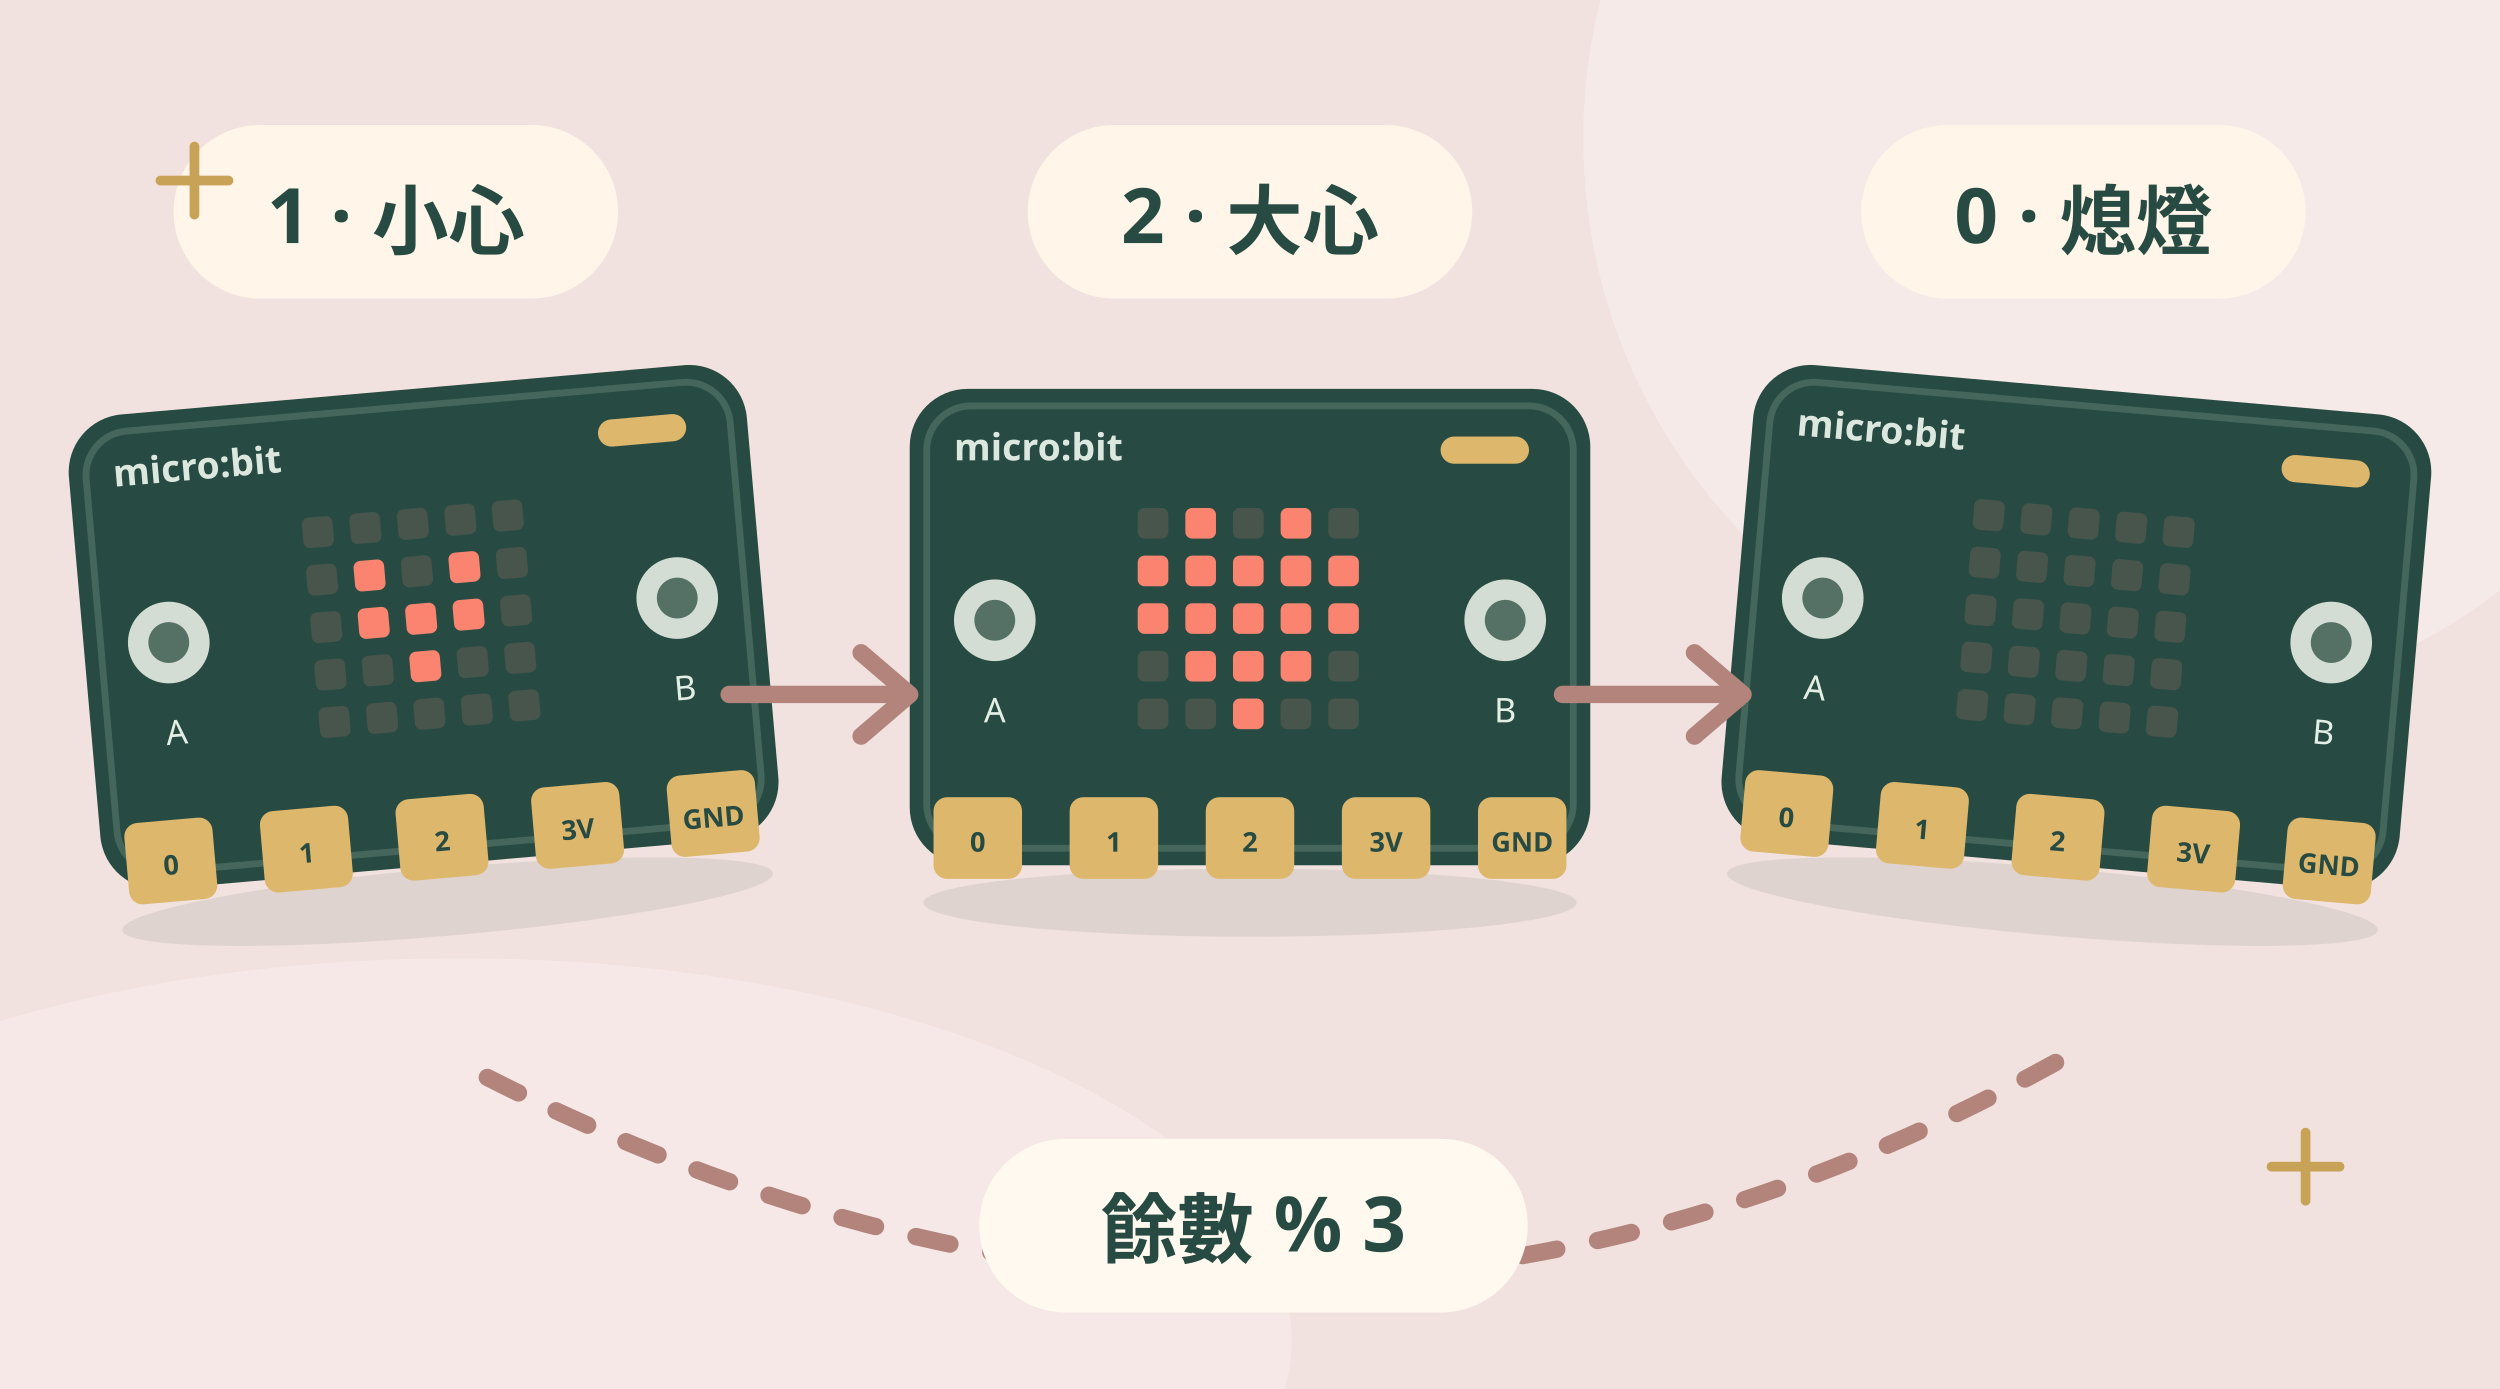
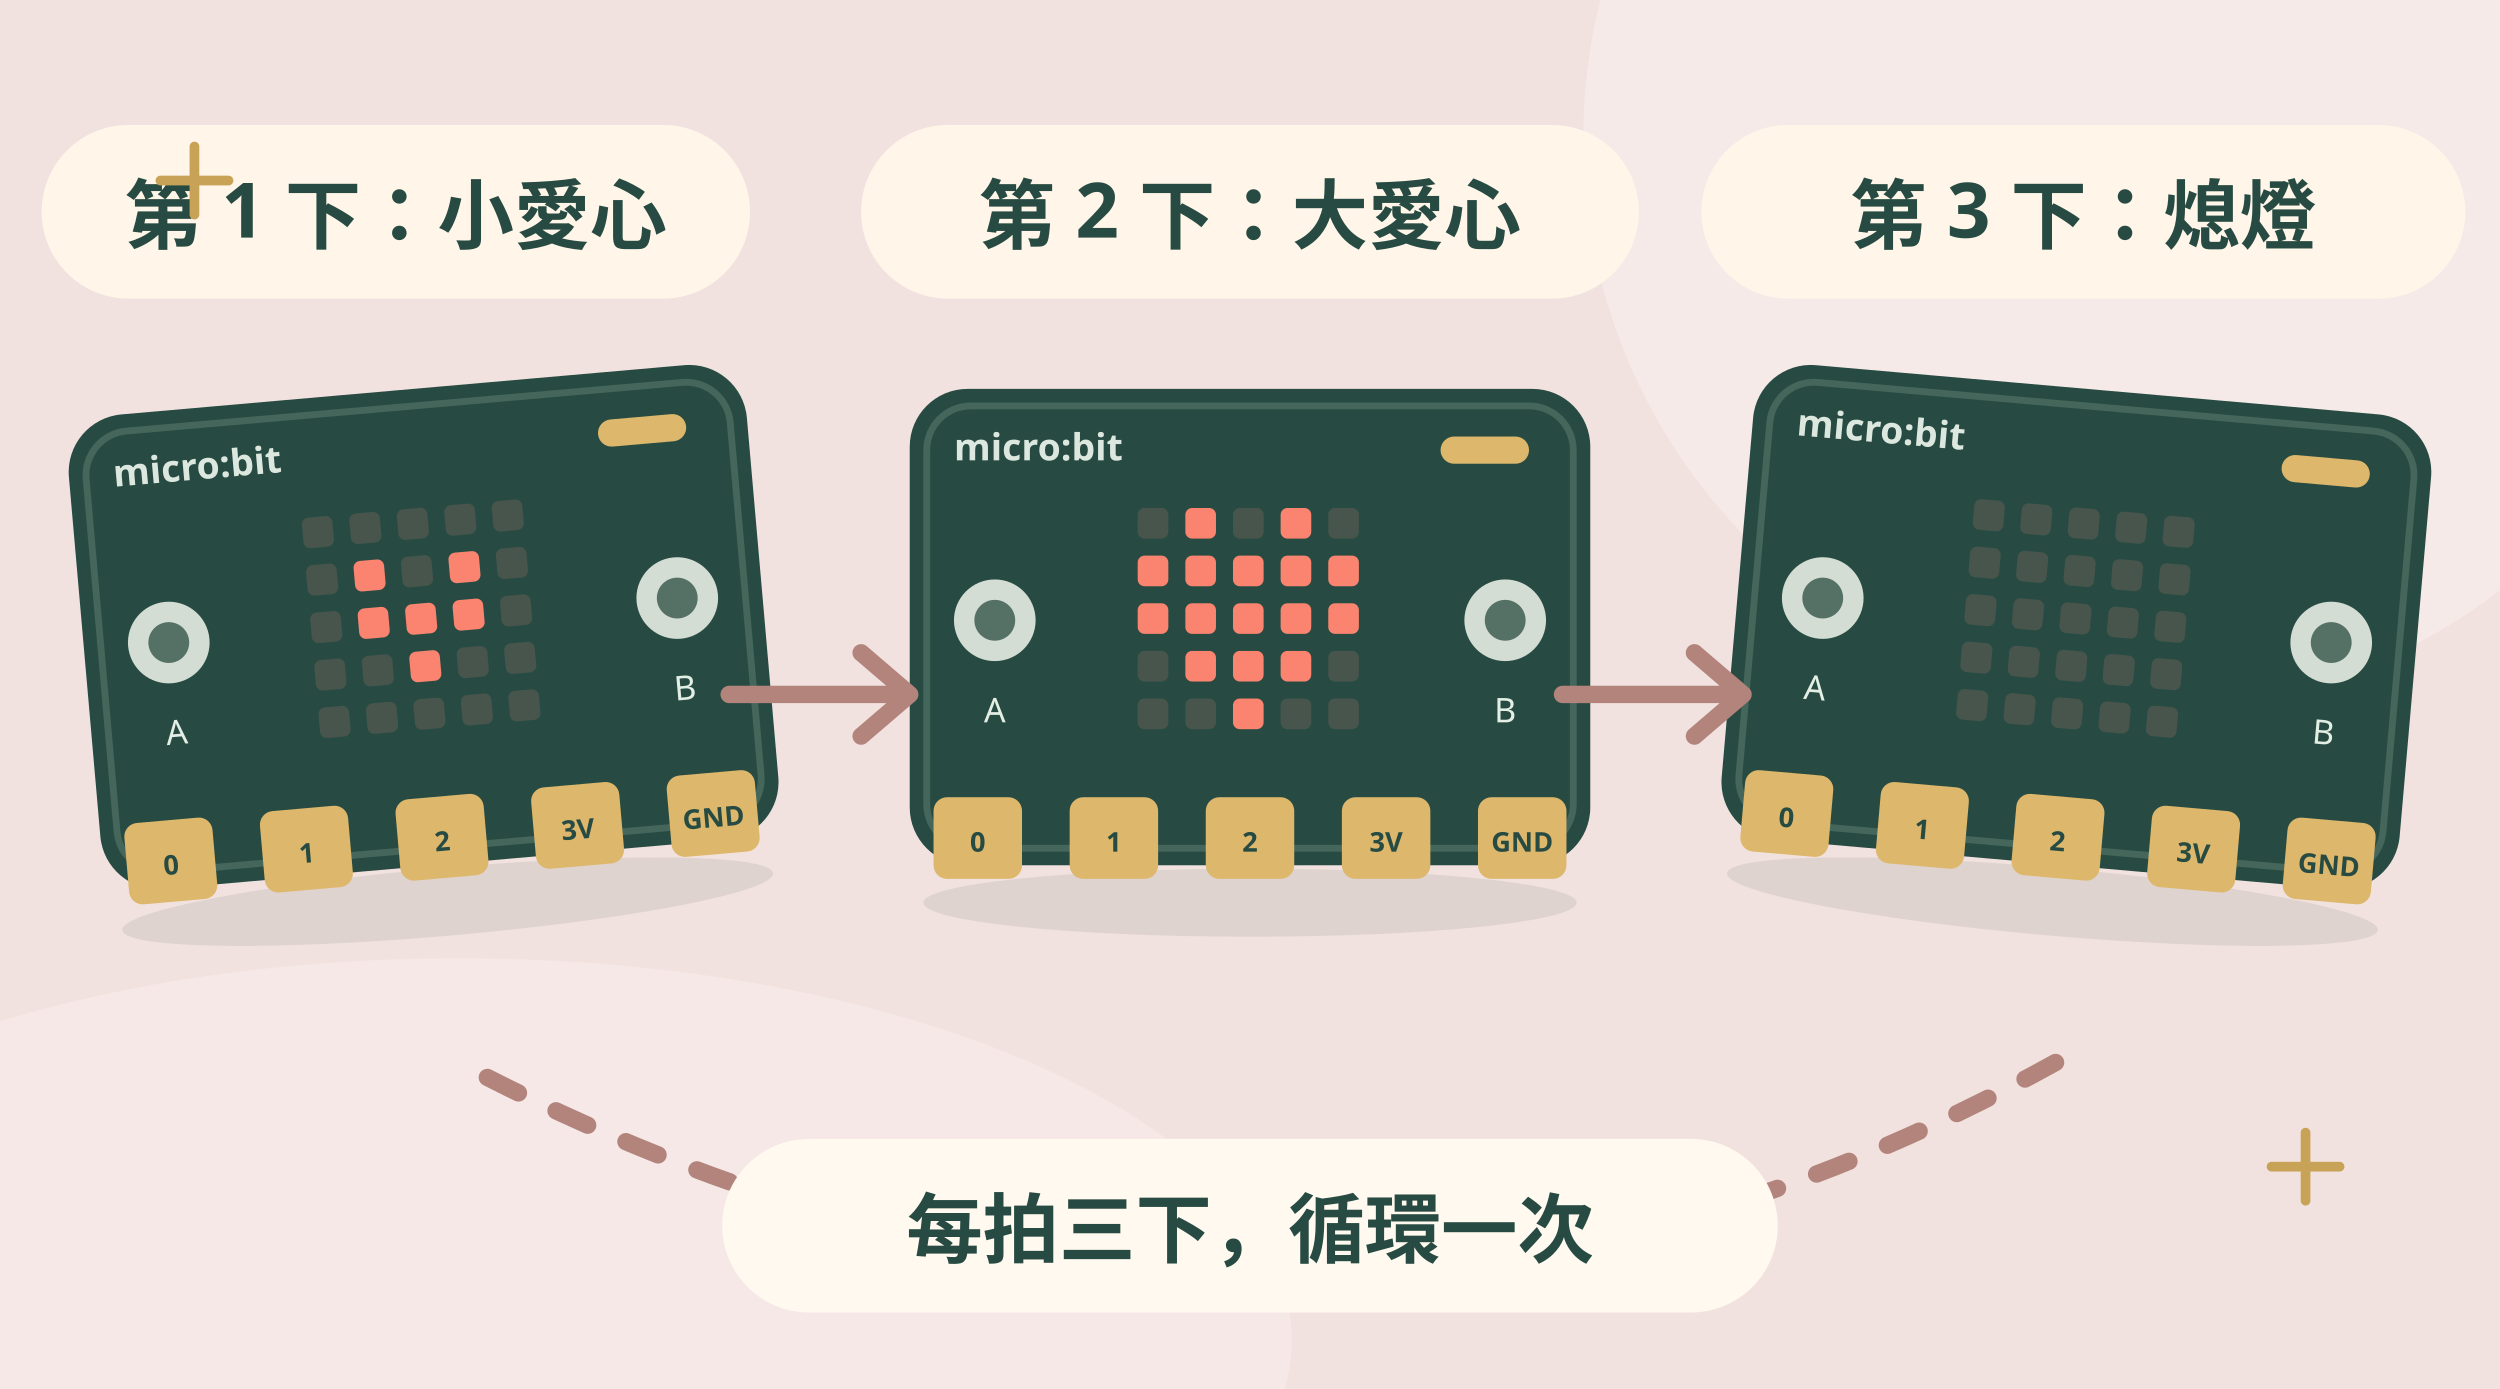
<svg xmlns="http://www.w3.org/2000/svg" width="360" height="200" viewBox="0 0 360 200" role="img" aria-labelledby="title">
  <g font-family="Segoe UI, Microsoft JhengHei, sans-serif">
    <rect width="360" height="200" fill="#f2e2df" />
    <circle cx="310" cy="20" r="82" fill="white" opacity=".28" />
    <ellipse cx="66" cy="193" rx="120" ry="55" fill="white" opacity=".22" />
    <g transform="translate(12 56) rotate(-5 49 34.3) scale(0.49)">
      <ellipse cx="100" cy="151" rx="96" ry="10" fill="#274b42" opacity=".10" />
      <rect x="0" y="0" width="200" height="140" rx="17" fill="#274b42" />
      <rect x="5" y="5" width="190" height="130" rx="13" fill="none" stroke="#45665b" stroke-width="2" />
      <text x="13" y="21" font-size="11" fill="#dce8df" font-weight="600">micro:bit</text>
      <rect x="156" y="14" width="26" height="8" rx="4" fill="#ddb76b" />
      <rect x="67" y="35" width="9" height="9" rx="2" fill="#48554d" />
      <rect x="81" y="35" width="9" height="9" rx="2" fill="#48554d" />
      <rect x="95" y="35" width="9" height="9" rx="2" fill="#48554d" />
      <rect x="109" y="35" width="9" height="9" rx="2" fill="#48554d" />
      <rect x="123" y="35" width="9" height="9" rx="2" fill="#48554d" />
      <rect x="67" y="49" width="9" height="9" rx="2" fill="#48554d" />
      <rect x="81" y="49" width="9" height="9" rx="2" fill="#fa846f" />
      <rect x="95" y="49" width="9" height="9" rx="2" fill="#48554d" />
      <rect x="109" y="49" width="9" height="9" rx="2" fill="#fa846f" />
      <rect x="123" y="49" width="9" height="9" rx="2" fill="#48554d" />
      <rect x="67" y="63" width="9" height="9" rx="2" fill="#48554d" />
      <rect x="81" y="63" width="9" height="9" rx="2" fill="#fa846f" />
      <rect x="95" y="63" width="9" height="9" rx="2" fill="#fa846f" />
      <rect x="109" y="63" width="9" height="9" rx="2" fill="#fa846f" />
      <rect x="123" y="63" width="9" height="9" rx="2" fill="#48554d" />
      <rect x="67" y="77" width="9" height="9" rx="2" fill="#48554d" />
      <rect x="81" y="77" width="9" height="9" rx="2" fill="#48554d" />
      <rect x="95" y="77" width="9" height="9" rx="2" fill="#fa846f" />
      <rect x="109" y="77" width="9" height="9" rx="2" fill="#48554d" />
      <rect x="123" y="77" width="9" height="9" rx="2" fill="#48554d" />
      <rect x="67" y="91" width="9" height="9" rx="2" fill="#48554d" />
      <rect x="81" y="91" width="9" height="9" rx="2" fill="#48554d" />
      <rect x="95" y="91" width="9" height="9" rx="2" fill="#48554d" />
      <rect x="109" y="91" width="9" height="9" rx="2" fill="#48554d" />
      <rect x="123" y="91" width="9" height="9" rx="2" fill="#48554d" />
      <circle cx="25" cy="68" r="12" fill="#d3ddd4" />
      <circle cx="25" cy="68" r="6" fill="#557065" />
      <circle cx="175" cy="68" r="12" fill="#d3ddd4" />
      <circle cx="175" cy="68" r="6" fill="#557065" />
      <text x="25" y="98" font-size="10" fill="#e3eee5" text-anchor="middle">A</text>
      <text x="175" y="98" font-size="10" fill="#e3eee5" text-anchor="middle">B</text>
      <rect x="7" y="120" width="26" height="24" rx="4" fill="#ddb76b" />
      <text x="20" y="136" font-size="8" fill="#274b42" text-anchor="middle" font-weight="700">0</text>
      <rect x="47" y="120" width="26" height="24" rx="4" fill="#ddb76b" />
      <text x="60" y="136" font-size="8" fill="#274b42" text-anchor="middle" font-weight="700">1</text>
      <rect x="87" y="120" width="26" height="24" rx="4" fill="#ddb76b" />
      <text x="100" y="136" font-size="8" fill="#274b42" text-anchor="middle" font-weight="700">2</text>
      <rect x="127" y="120" width="26" height="24" rx="4" fill="#ddb76b" />
      <text x="140" y="136" font-size="8" fill="#274b42" text-anchor="middle" font-weight="700">3V</text>
      <rect x="167" y="120" width="26" height="24" rx="4" fill="#ddb76b" />
      <text x="180" y="136" font-size="8" fill="#274b42" text-anchor="middle" font-weight="700">GND</text>
    </g>
    <g transform="translate(131 56) rotate(0 49 34.3) scale(0.49)">
      <ellipse cx="100" cy="151" rx="96" ry="10" fill="#274b42" opacity=".10" />
      <rect x="0" y="0" width="200" height="140" rx="17" fill="#274b42" />
      <rect x="5" y="5" width="190" height="130" rx="13" fill="none" stroke="#45665b" stroke-width="2" />
      <text x="13" y="21" font-size="11" fill="#dce8df" font-weight="600">micro:bit</text>
      <rect x="156" y="14" width="26" height="8" rx="4" fill="#ddb76b" />
      <rect x="67" y="35" width="9" height="9" rx="2" fill="#48554d" />
      <rect x="81" y="35" width="9" height="9" rx="2" fill="#fa846f" />
      <rect x="95" y="35" width="9" height="9" rx="2" fill="#48554d" />
      <rect x="109" y="35" width="9" height="9" rx="2" fill="#fa846f" />
      <rect x="123" y="35" width="9" height="9" rx="2" fill="#48554d" />
      <rect x="67" y="49" width="9" height="9" rx="2" fill="#fa846f" />
      <rect x="81" y="49" width="9" height="9" rx="2" fill="#fa846f" />
      <rect x="95" y="49" width="9" height="9" rx="2" fill="#fa846f" />
      <rect x="109" y="49" width="9" height="9" rx="2" fill="#fa846f" />
      <rect x="123" y="49" width="9" height="9" rx="2" fill="#fa846f" />
      <rect x="67" y="63" width="9" height="9" rx="2" fill="#fa846f" />
      <rect x="81" y="63" width="9" height="9" rx="2" fill="#fa846f" />
      <rect x="95" y="63" width="9" height="9" rx="2" fill="#fa846f" />
      <rect x="109" y="63" width="9" height="9" rx="2" fill="#fa846f" />
      <rect x="123" y="63" width="9" height="9" rx="2" fill="#fa846f" />
      <rect x="67" y="77" width="9" height="9" rx="2" fill="#48554d" />
      <rect x="81" y="77" width="9" height="9" rx="2" fill="#fa846f" />
      <rect x="95" y="77" width="9" height="9" rx="2" fill="#fa846f" />
      <rect x="109" y="77" width="9" height="9" rx="2" fill="#fa846f" />
      <rect x="123" y="77" width="9" height="9" rx="2" fill="#48554d" />
      <rect x="67" y="91" width="9" height="9" rx="2" fill="#48554d" />
      <rect x="81" y="91" width="9" height="9" rx="2" fill="#48554d" />
      <rect x="95" y="91" width="9" height="9" rx="2" fill="#fa846f" />
      <rect x="109" y="91" width="9" height="9" rx="2" fill="#48554d" />
      <rect x="123" y="91" width="9" height="9" rx="2" fill="#48554d" />
      <circle cx="25" cy="68" r="12" fill="#d3ddd4" />
      <circle cx="25" cy="68" r="6" fill="#557065" />
      <circle cx="175" cy="68" r="12" fill="#d3ddd4" />
      <circle cx="175" cy="68" r="6" fill="#557065" />
      <text x="25" y="98" font-size="10" fill="#e3eee5" text-anchor="middle">A</text>
      <text x="175" y="98" font-size="10" fill="#e3eee5" text-anchor="middle">B</text>
      <rect x="7" y="120" width="26" height="24" rx="4" fill="#ddb76b" />
      <text x="20" y="136" font-size="8" fill="#274b42" text-anchor="middle" font-weight="700">0</text>
      <rect x="47" y="120" width="26" height="24" rx="4" fill="#ddb76b" />
      <text x="60" y="136" font-size="8" fill="#274b42" text-anchor="middle" font-weight="700">1</text>
      <rect x="87" y="120" width="26" height="24" rx="4" fill="#ddb76b" />
      <text x="100" y="136" font-size="8" fill="#274b42" text-anchor="middle" font-weight="700">2</text>
      <rect x="127" y="120" width="26" height="24" rx="4" fill="#ddb76b" />
      <text x="140" y="136" font-size="8" fill="#274b42" text-anchor="middle" font-weight="700">3V</text>
      <rect x="167" y="120" width="26" height="24" rx="4" fill="#ddb76b" />
      <text x="180" y="136" font-size="8" fill="#274b42" text-anchor="middle" font-weight="700">GND</text>
    </g>
    <g transform="translate(250 56) rotate(5 49 34.3) scale(0.49)">
      <ellipse cx="100" cy="151" rx="96" ry="10" fill="#274b42" opacity=".10" />
      <rect x="0" y="0" width="200" height="140" rx="17" fill="#274b42" />
      <rect x="5" y="5" width="190" height="130" rx="13" fill="none" stroke="#45665b" stroke-width="2" />
      <text x="13" y="21" font-size="11" fill="#dce8df" font-weight="600">micro:bit</text>
      <rect x="156" y="14" width="26" height="8" rx="4" fill="#ddb76b" />
      <rect x="67" y="35" width="9" height="9" rx="2" fill="#48554d" />
      <rect x="81" y="35" width="9" height="9" rx="2" fill="#48554d" />
      <rect x="95" y="35" width="9" height="9" rx="2" fill="#48554d" />
      <rect x="109" y="35" width="9" height="9" rx="2" fill="#48554d" />
      <rect x="123" y="35" width="9" height="9" rx="2" fill="#48554d" />
      <rect x="67" y="49" width="9" height="9" rx="2" fill="#48554d" />
      <rect x="81" y="49" width="9" height="9" rx="2" fill="#48554d" />
      <rect x="95" y="49" width="9" height="9" rx="2" fill="#48554d" />
      <rect x="109" y="49" width="9" height="9" rx="2" fill="#48554d" />
      <rect x="123" y="49" width="9" height="9" rx="2" fill="#48554d" />
      <rect x="67" y="63" width="9" height="9" rx="2" fill="#48554d" />
      <rect x="81" y="63" width="9" height="9" rx="2" fill="#48554d" />
      <rect x="95" y="63" width="9" height="9" rx="2" fill="#48554d" />
      <rect x="109" y="63" width="9" height="9" rx="2" fill="#48554d" />
      <rect x="123" y="63" width="9" height="9" rx="2" fill="#48554d" />
      <rect x="67" y="77" width="9" height="9" rx="2" fill="#48554d" />
      <rect x="81" y="77" width="9" height="9" rx="2" fill="#48554d" />
      <rect x="95" y="77" width="9" height="9" rx="2" fill="#48554d" />
      <rect x="109" y="77" width="9" height="9" rx="2" fill="#48554d" />
      <rect x="123" y="77" width="9" height="9" rx="2" fill="#48554d" />
      <rect x="67" y="91" width="9" height="9" rx="2" fill="#48554d" />
      <rect x="81" y="91" width="9" height="9" rx="2" fill="#48554d" />
      <rect x="95" y="91" width="9" height="9" rx="2" fill="#48554d" />
      <rect x="109" y="91" width="9" height="9" rx="2" fill="#48554d" />
      <rect x="123" y="91" width="9" height="9" rx="2" fill="#48554d" />
      <circle cx="25" cy="68" r="12" fill="#d3ddd4" />
      <circle cx="25" cy="68" r="6" fill="#557065" />
      <circle cx="175" cy="68" r="12" fill="#d3ddd4" />
      <circle cx="175" cy="68" r="6" fill="#557065" />
      <text x="25" y="98" font-size="10" fill="#e3eee5" text-anchor="middle">A</text>
      <text x="175" y="98" font-size="10" fill="#e3eee5" text-anchor="middle">B</text>
      <rect x="7" y="120" width="26" height="24" rx="4" fill="#ddb76b" />
      <text x="20" y="136" font-size="8" fill="#274b42" text-anchor="middle" font-weight="700">0</text>
      <rect x="47" y="120" width="26" height="24" rx="4" fill="#ddb76b" />
      <text x="60" y="136" font-size="8" fill="#274b42" text-anchor="middle" font-weight="700">1</text>
      <rect x="87" y="120" width="26" height="24" rx="4" fill="#ddb76b" />
      <text x="100" y="136" font-size="8" fill="#274b42" text-anchor="middle" font-weight="700">2</text>
      <rect x="127" y="120" width="26" height="24" rx="4" fill="#ddb76b" />
      <text x="140" y="136" font-size="8" fill="#274b42" text-anchor="middle" font-weight="700">3V</text>
      <rect x="167" y="120" width="26" height="24" rx="4" fill="#ddb76b" />
      <text x="180" y="136" font-size="8" fill="#274b42" text-anchor="middle" font-weight="700">GND</text>
    </g>
    <path d="M105 100H131m-7 -6 7 6 -7 6" fill="none" stroke="#b2847c" stroke-width="2.5" stroke-linecap="round" stroke-linejoin="round" />
    <path d="M225 100H251m-7 -6 7 6 -7 6" fill="none" stroke="#b2847c" stroke-width="2.5" stroke-linecap="round" stroke-linejoin="round" />
    <path d="M296 153q-112 62-230 0" fill="none" stroke="#b2847c" stroke-width="2.5" stroke-linecap="round" stroke-linejoin="round" stroke-dasharray="5 6" />
-     <rect x="25" y="18" width="64" height="25" rx="12.5" fill="#fff5e9" />
-     <text x="57" y="35" font-size="11" fill="#274b42" text-anchor="middle" font-weight="700">1 · 小心</text>
-     <rect x="148" y="18" width="64" height="25" rx="12.5" fill="#fff5e9" />
-     <text x="180" y="35" font-size="11" fill="#274b42" text-anchor="middle" font-weight="700">2 · 大心</text>
-     <rect x="268" y="18" width="64" height="25" rx="12.5" fill="#fff5e9" />
-     <text x="300" y="35" font-size="11" fill="#274b42" text-anchor="middle" font-weight="700">0 · 熄燈</text>
-     <rect x="141" y="164" width="79" height="25" rx="12.5" fill="#fff9ef" />
-     <text x="180.5" y="181" font-size="11" fill="#274b42" text-anchor="middle" font-weight="700">餘數 % 3</text>
+     <rect x="6" y="18" width="102" height="25" rx="12.5" fill="#fff5e9" />
+     <text x="57" y="35" font-size="11" fill="#274b42" text-anchor="middle" font-weight="700">第 1 下：小愛心</text>
+     <rect x="124" y="18" width="112" height="25" rx="12.5" fill="#fff5e9" />
+     <text x="180" y="35" font-size="11" fill="#274b42" text-anchor="middle" font-weight="700">第 2 下：大愛心</text>
+     <rect x="245" y="18" width="110" height="25" rx="12.5" fill="#fff5e9" />
+     <text x="300" y="35" font-size="11" fill="#274b42" text-anchor="middle" font-weight="700">第 3 下：熄燈</text>
+     <rect x="104" y="164" width="152" height="25" rx="12.5" fill="#fff9ef" />
+     <text x="180" y="181" font-size="11" fill="#274b42" text-anchor="middle" font-weight="700">每拍三下，循環一次</text>
    <g transform="translate(28 26) scale(0.7)">
      <path d="M0 -7V7M-7 0H7" fill="none" stroke="#c8a256" stroke-width="2" stroke-linecap="round" stroke-linejoin="round" />
    </g>
    <g transform="translate(332 168) scale(0.7)">
      <path d="M0 -7V7M-7 0H7" fill="none" stroke="#c8a256" stroke-width="2" stroke-linecap="round" stroke-linejoin="round" />
    </g>
  </g>
</svg>
